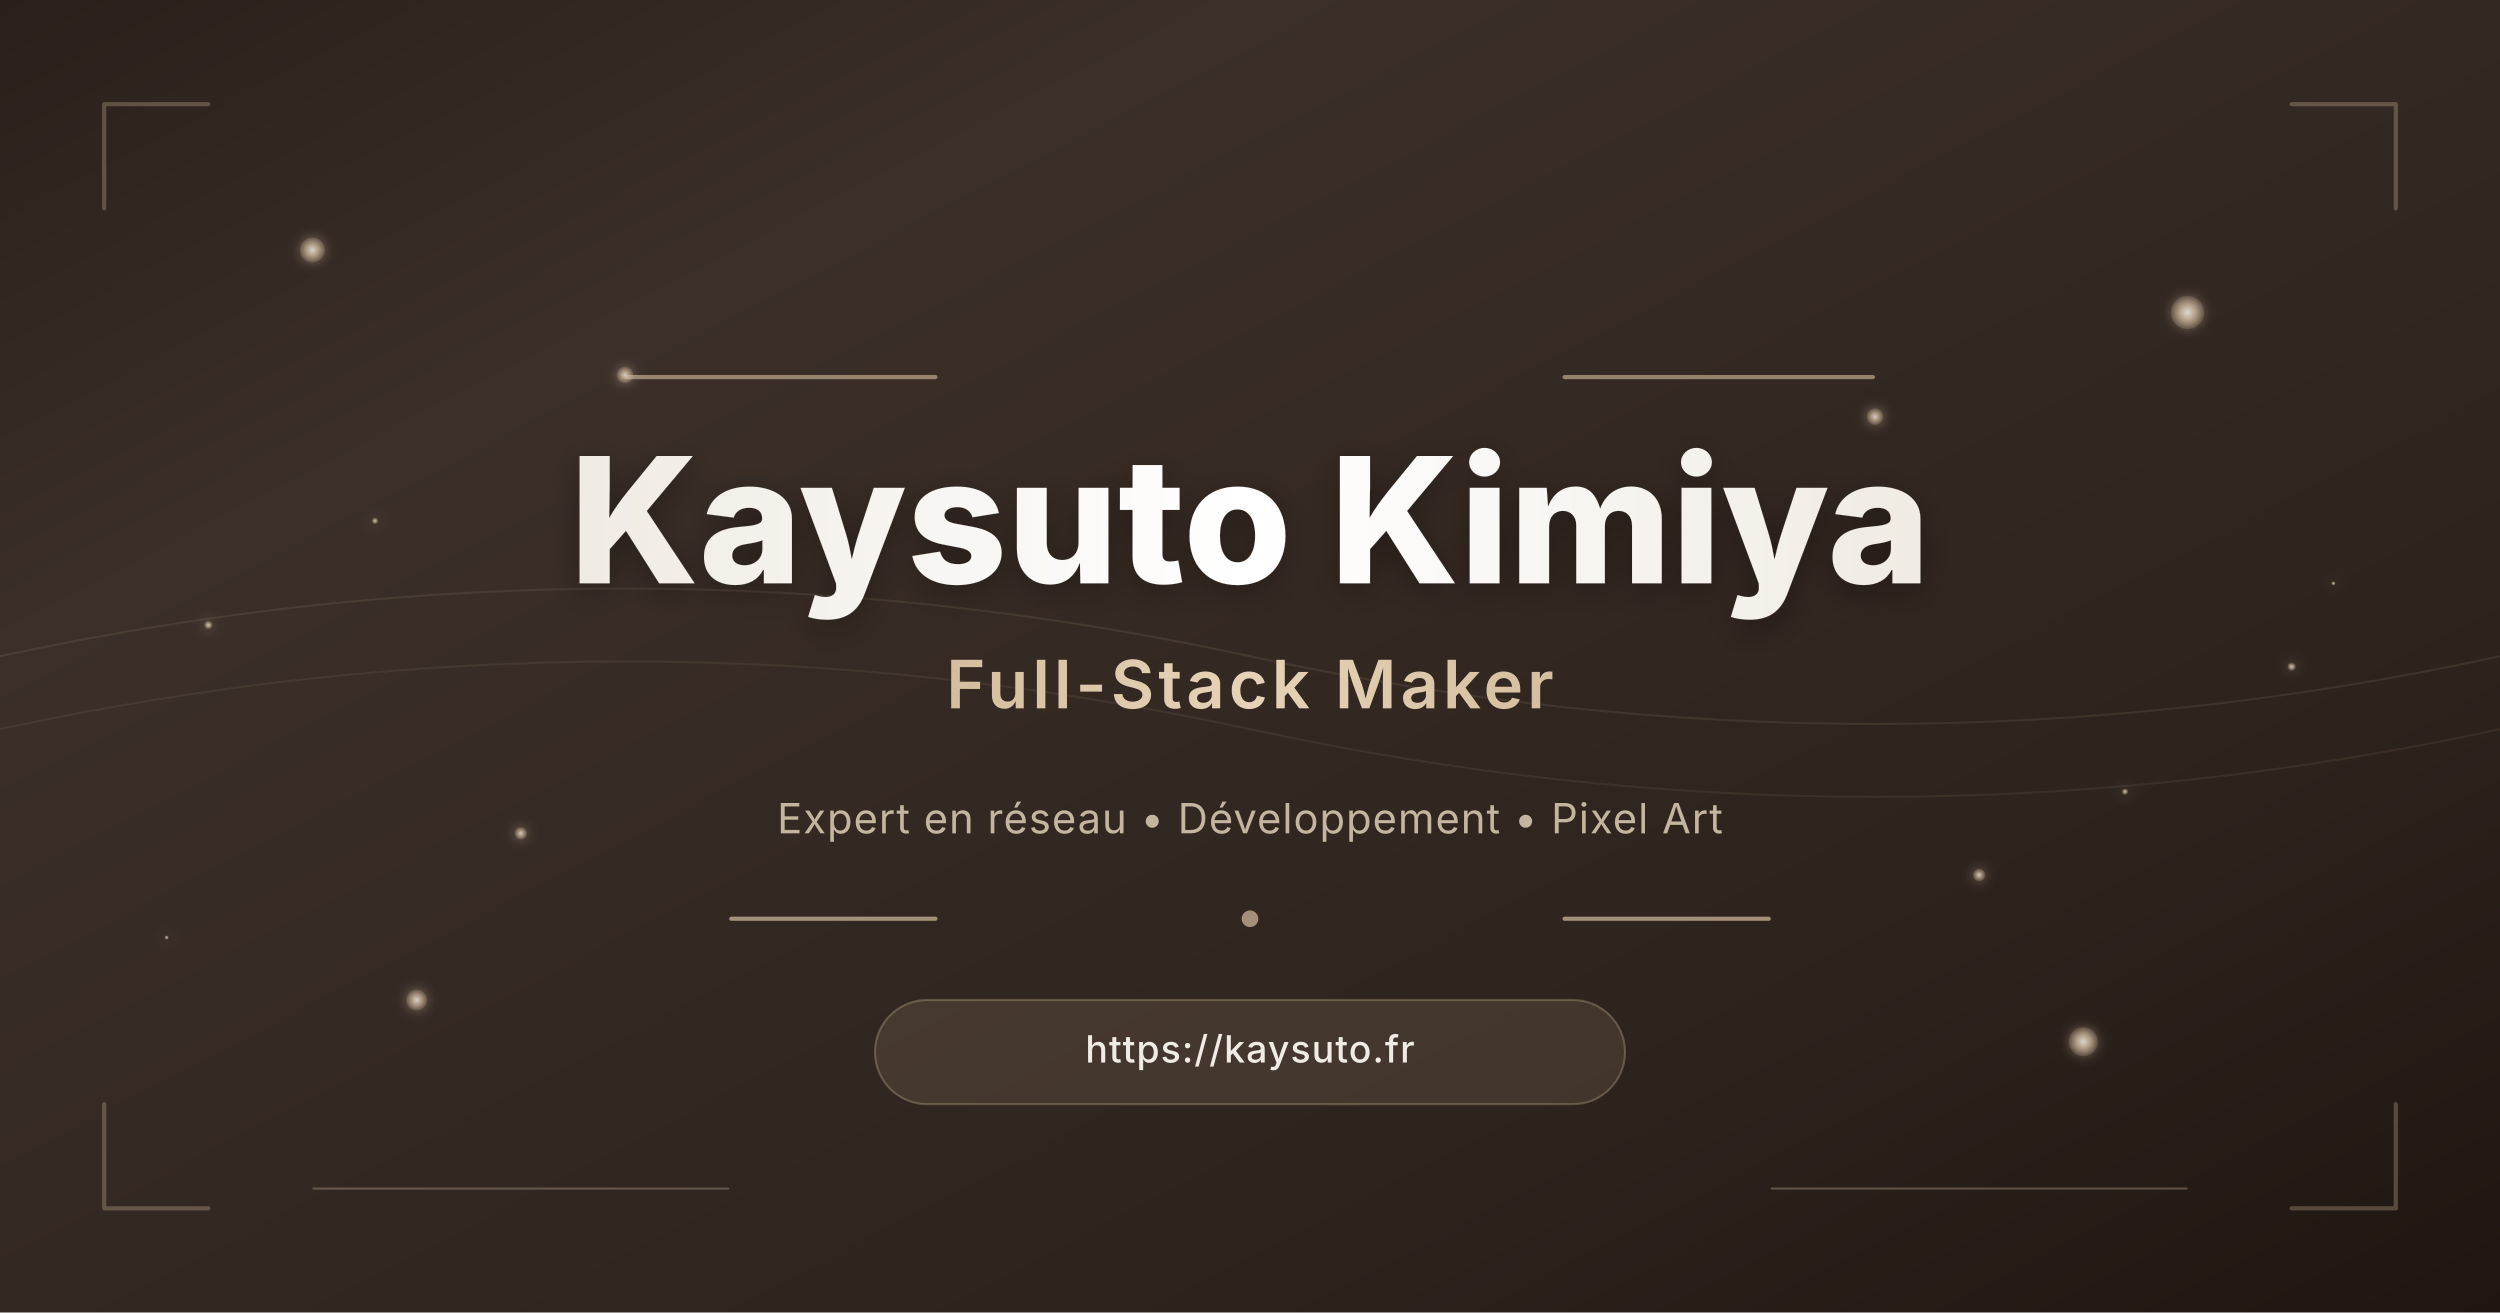
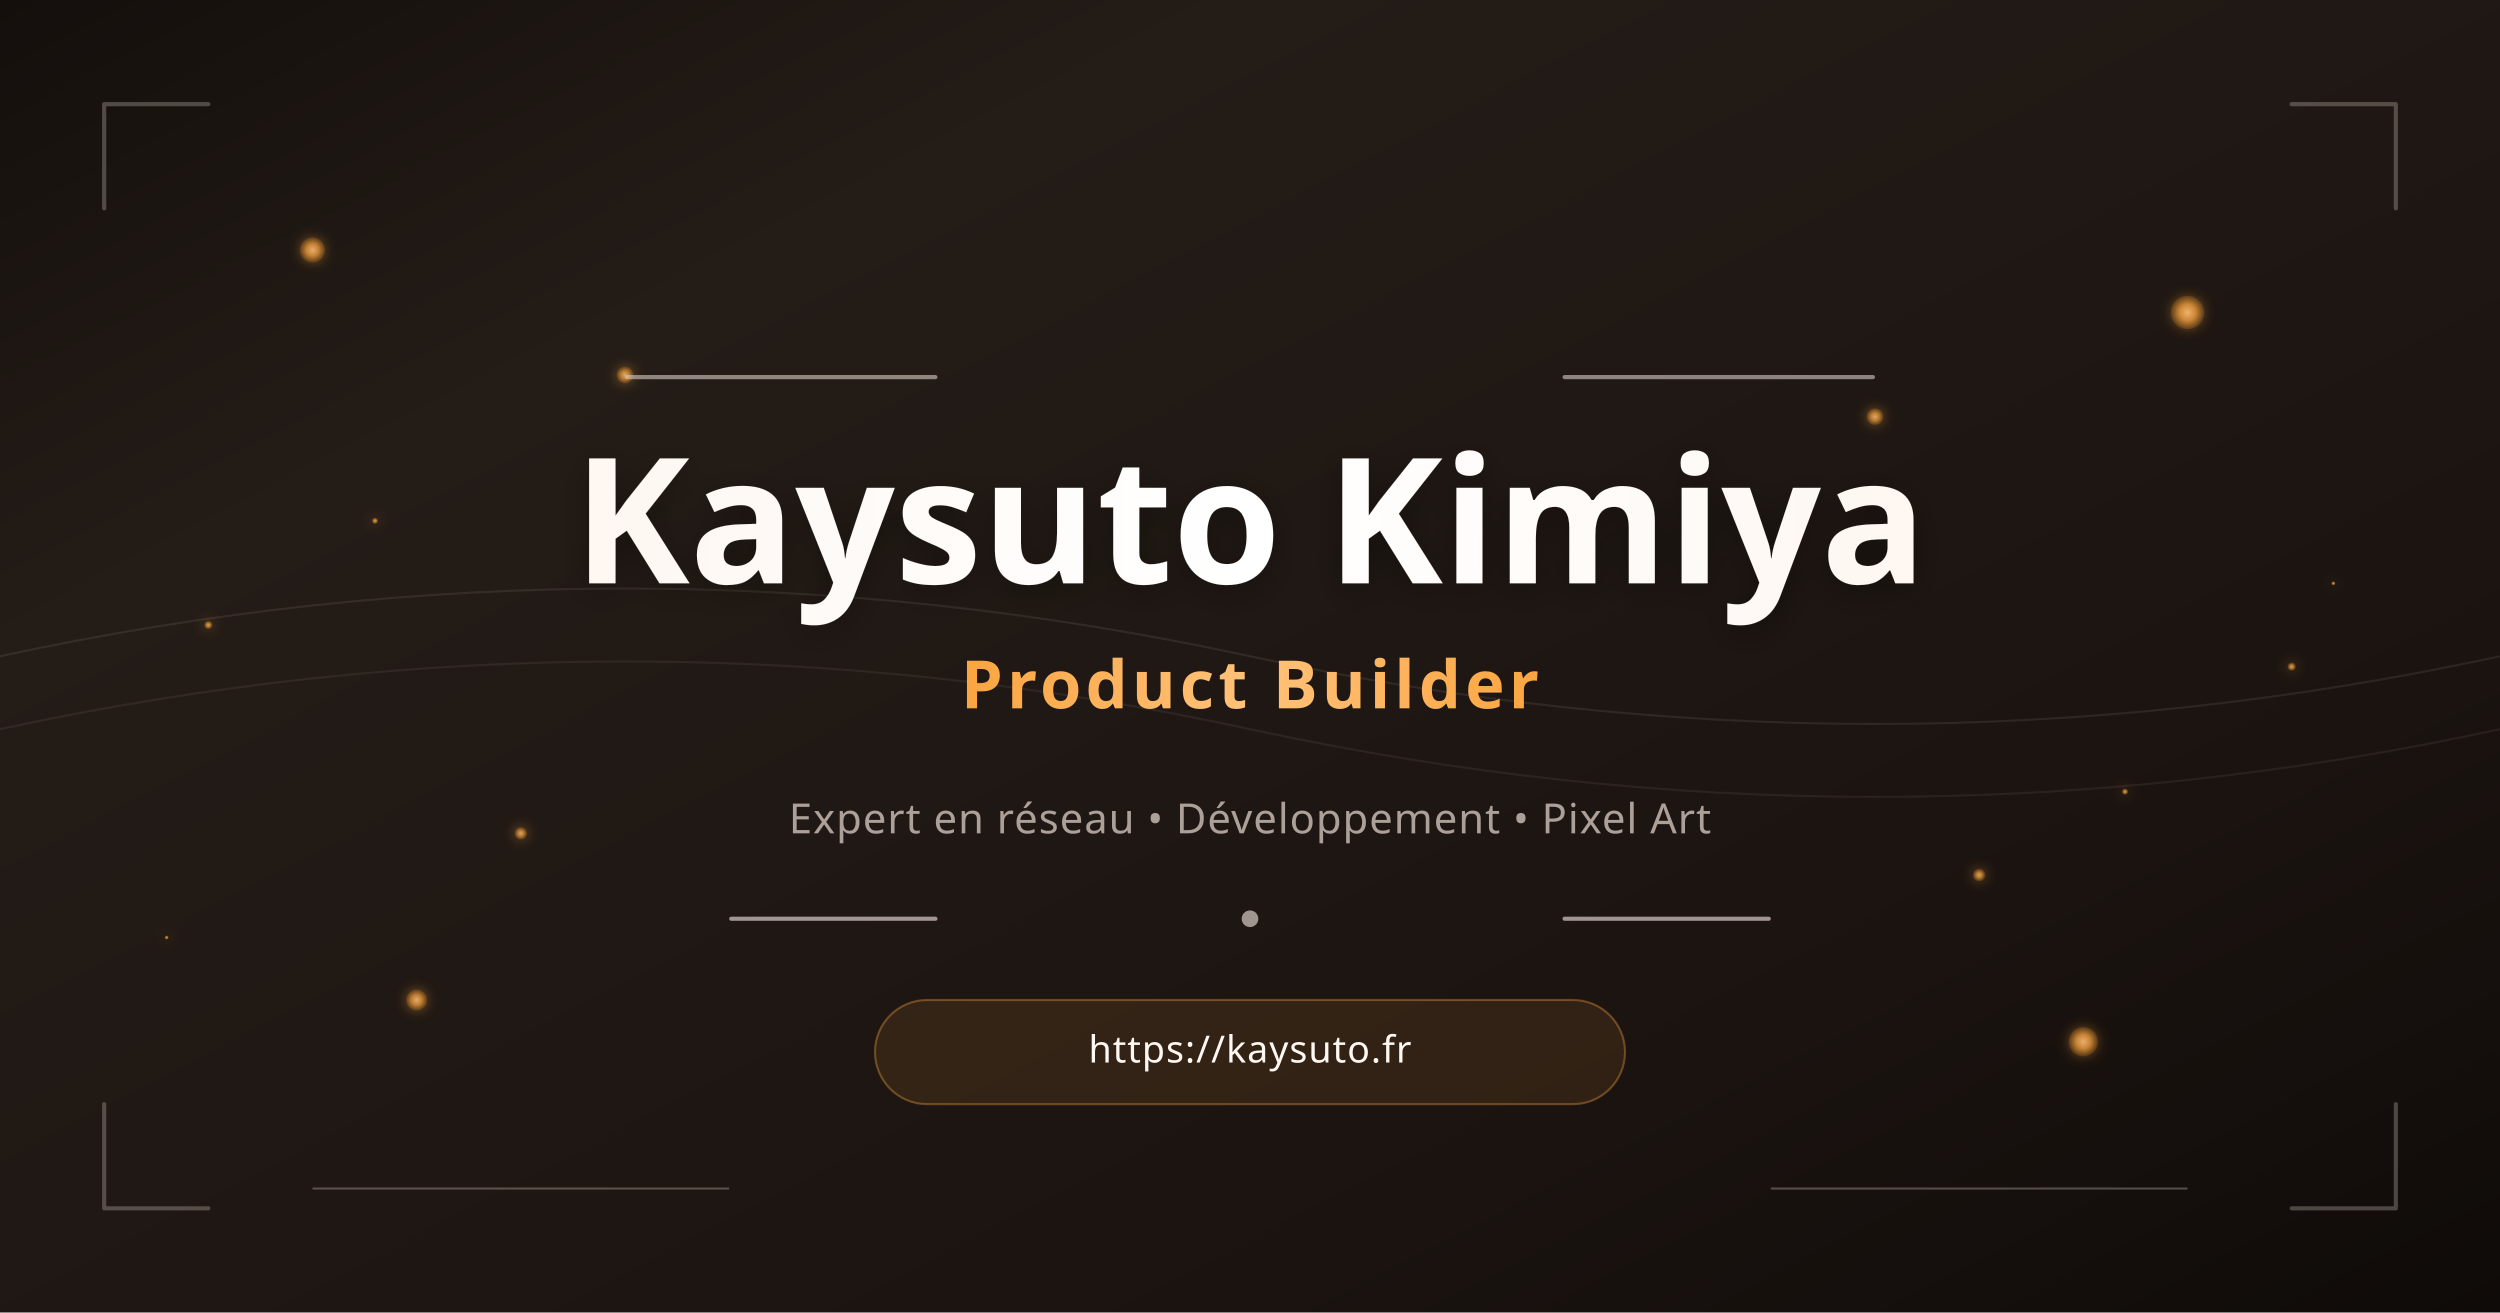
<svg xmlns="http://www.w3.org/2000/svg" fill="none" viewBox="0 0 1200 630" height="630" width="1200">
  <defs>
    <linearGradient id="bgGradient" x1="0%" y1="0%" x2="100%" y2="100%">
-       <stop offset="0%" style="stop-color:#2A1F1A" />
-       <stop offset="25%" style="stop-color:#3B2F28" />
-       <stop offset="75%" style="stop-color:#2D221C" />
-       <stop offset="100%" style="stop-color:#1F1611" />
+       <stop offset="0%" style="stop-color:#140F0C" />
+       <stop offset="25%" style="stop-color:#241C17" />
+       <stop offset="75%" style="stop-color:#1A1310" />
+       <stop offset="100%" style="stop-color:#0F0B09" />
    </linearGradient>
    <radialGradient id="particleGradient" cx="50%" cy="50%" r="50%">
-       <stop offset="0%" style="stop-color:#F0EBE3" stop-opacity="0.8" />
-       <stop offset="50%" style="stop-color:#D4BE9F" stop-opacity="0.6" />
-       <stop offset="100%" style="stop-color:#B5A089" stop-opacity="0.2" />
+       <stop offset="0%" style="stop-color:#FFC27A" stop-opacity="0.8" />
+       <stop offset="50%" style="stop-color:#FBA541" stop-opacity="0.6" />
+       <stop offset="100%" style="stop-color:#C97A12" stop-opacity="0.2" />
    </radialGradient>
    <linearGradient id="titleGradient" x1="0%" y1="0%" x2="100%" y2="0%">
-       <stop offset="0%" style="stop-color:#F0EBE3" />
+       <stop offset="0%" style="stop-color:#FEF7F2" />
      <stop offset="50%" style="stop-color:#FFFFFF" />
-       <stop offset="100%" style="stop-color:#F0EBE3" />
+       <stop offset="100%" style="stop-color:#FEF7F2" />
    </linearGradient>
    <linearGradient id="subtitleGradient" x1="0%" y1="0%" x2="100%" y2="0%">
-       <stop offset="0%" style="stop-color:#D4BE9F" />
-       <stop offset="50%" style="stop-color:#E6D3B7" />
-       <stop offset="100%" style="stop-color:#D4BE9F" />
+       <stop offset="0%" style="stop-color:#FBA541" />
+       <stop offset="50%" style="stop-color:#FFC27A" />
+       <stop offset="100%" style="stop-color:#FBA541" />
    </linearGradient>
    <filter id="textShadow" x="-50%" y="-50%" width="200%" height="200%">
      <feDropShadow dx="0" dy="4" stdDeviation="8" flood-color="#000000" flood-opacity="0.3" />
    </filter>
    <filter id="glow" x="-50%" y="-50%" width="200%" height="200%">
      <feGaussianBlur stdDeviation="3" result="coloredBlur" />
      <feMerge>
        <feMergeNode in="coloredBlur" />
        <feMergeNode in="SourceGraphic" />
      </feMerge>
    </filter>
  </defs>
  <rect width="1200" height="630" fill="url(#bgGradient)" />
  <g opacity="0.1">
-     <path d="M0,315 Q300,250 600,315 T1200,315" stroke="#D4BE9F" stroke-width="1" fill="none" />
-     <path d="M0,350 Q300,285 600,350 T1200,350" stroke="#B5A089" stroke-width="1" fill="none" />
+     <path d="M0,315 Q300,250 600,315 T1200,315" stroke="#D8CCC4" stroke-width="1" fill="none" />
+     <path d="M0,350 Q300,285 600,350 T1200,350" stroke="#B4A79F" stroke-width="1" fill="none" />
  </g>
  <g filter="url(#glow)">
    <circle cx="150" cy="120" r="6" fill="url(#particleGradient)" />
    <circle cx="1050" cy="150" r="8" fill="url(#particleGradient)" />
    <circle cx="200" cy="480" r="5" fill="url(#particleGradient)" />
    <circle cx="1000" cy="500" r="7" fill="url(#particleGradient)" />
    <circle cx="300" cy="180" r="4" fill="url(#particleGradient)" />
    <circle cx="900" cy="200" r="4" fill="url(#particleGradient)" />
    <circle cx="250" cy="400" r="3" fill="url(#particleGradient)" />
    <circle cx="950" cy="420" r="3" fill="url(#particleGradient)" />
    <circle cx="100" cy="300" r="2" fill="url(#particleGradient)" />
    <circle cx="1100" cy="320" r="2" fill="url(#particleGradient)" />
    <circle cx="180" cy="250" r="1.5" fill="url(#particleGradient)" />
    <circle cx="1020" cy="380" r="1.5" fill="url(#particleGradient)" />
    <circle cx="80" cy="450" r="1" fill="url(#particleGradient)" />
    <circle cx="1120" cy="280" r="1" fill="url(#particleGradient)" />
  </g>
  <g opacity="0.6">
-     <rect x="300" y="180" width="150" height="2" fill="#D4BE9F" rx="1" />
-     <rect x="750" y="180" width="150" height="2" fill="#D4BE9F" rx="1" />
+     <rect x="300" y="180" width="150" height="2" fill="#D8CCC4" rx="1" />
+     <rect x="750" y="180" width="150" height="2" fill="#D8CCC4" rx="1" />
  </g>
-   <text x="600" y="280" text-anchor="middle" font-family="Inter, system-ui, sans-serif" font-size="84" font-weight="800" fill="url(#titleGradient)" filter="url(#textShadow)">
+   <text x="600" y="280" text-anchor="middle" font-family="Geist, ui-sans-serif, system-ui, sans-serif" font-size="84" font-weight="800" fill="url(#titleGradient)" filter="url(#textShadow)">
    Kaysuto Kimiya
  </text>
-   <text x="600" y="340" text-anchor="middle" font-family="Inter, system-ui, sans-serif" font-size="32" font-weight="600" fill="url(#subtitleGradient)" letter-spacing="2px">
-     Full-Stack Maker
+   <text x="600" y="340" text-anchor="middle" font-family="Geist, ui-sans-serif, system-ui, sans-serif" font-size="32" font-weight="600" fill="url(#subtitleGradient)" letter-spacing="2px">
+     Product Builder
  </text>
-   <text x="600" y="400" text-anchor="middle" font-family="Inter, system-ui, sans-serif" font-size="20" font-weight="400" fill="#C4B5A0" letter-spacing="0.5px">
+   <text x="600" y="400" text-anchor="middle" font-family="Geist, ui-sans-serif, system-ui, sans-serif" font-size="20" font-weight="400" fill="#ACA099" letter-spacing="0.5px">
    Expert en réseau • Développement • Pixel Art
  </text>
  <g opacity="0.7">
-     <rect x="350" y="440" width="100" height="2" fill="#D4BE9F" rx="1" />
-     <rect x="750" y="440" width="100" height="2" fill="#D4BE9F" rx="1" />
-     <circle cx="600" cy="441" r="4" fill="#D4BE9F" />
+     <rect x="350" y="440" width="100" height="2" fill="#D8CCC4" rx="1" />
+     <rect x="750" y="440" width="100" height="2" fill="#D8CCC4" rx="1" />
+     <circle cx="600" cy="441" r="4" fill="#D8CCC4" />
  </g>
  <g>
-     <rect x="420" y="480" width="360" height="50" rx="25" fill="rgba(180, 160, 137, 0.15)" stroke="rgba(212, 190, 159, 0.3)" stroke-width="1" />
-     <text x="600" y="510" text-anchor="middle" font-family="Inter, system-ui, sans-serif" font-size="18" font-weight="500" fill="#F0EBE3" letter-spacing="0.5px">
+     <rect x="420" y="480" width="360" height="50" rx="25" fill="rgba(251, 165, 65, 0.10)" stroke="rgba(251, 165, 65, 0.35)" stroke-width="1" />
+     <text x="600" y="510" text-anchor="middle" font-family="Geist, ui-sans-serif, system-ui, sans-serif" font-size="18" font-weight="500" fill="#FEF7F2" letter-spacing="0.5px">
      https://kaysuto.fr
    </text>
  </g>
  <g opacity="0.4">
-     <rect x="150" y="570" width="200" height="1" fill="#B5A089" />
-     <rect x="850" y="570" width="200" height="1" fill="#B5A089" />
+     <rect x="150" y="570" width="200" height="1" fill="#B4A79F" />
+     <rect x="850" y="570" width="200" height="1" fill="#B4A79F" />
  </g>
  <g opacity="0.3">
-     <path d="M50,50 L100,50 M50,50 L50,100" stroke="#D4BE9F" stroke-width="2" stroke-linecap="round" />
-     <path d="M1150,50 L1100,50 M1150,50 L1150,100" stroke="#D4BE9F" stroke-width="2" stroke-linecap="round" />
-     <path d="M50,580 L100,580 M50,580 L50,530" stroke="#D4BE9F" stroke-width="2" stroke-linecap="round" />
-     <path d="M1150,580 L1100,580 M1150,580 L1150,530" stroke="#D4BE9F" stroke-width="2" stroke-linecap="round" />
+     <path d="M50,50 L100,50 M50,50 L50,100" stroke="#D8CCC4" stroke-width="2" stroke-linecap="round" />
+     <path d="M1150,50 L1100,50 M1150,50 L1150,100" stroke="#D8CCC4" stroke-width="2" stroke-linecap="round" />
+     <path d="M50,580 L100,580 M50,580 L50,530" stroke="#D8CCC4" stroke-width="2" stroke-linecap="round" />
+     <path d="M1150,580 L1100,580 M1150,580 L1150,530" stroke="#D8CCC4" stroke-width="2" stroke-linecap="round" />
  </g>
</svg>
